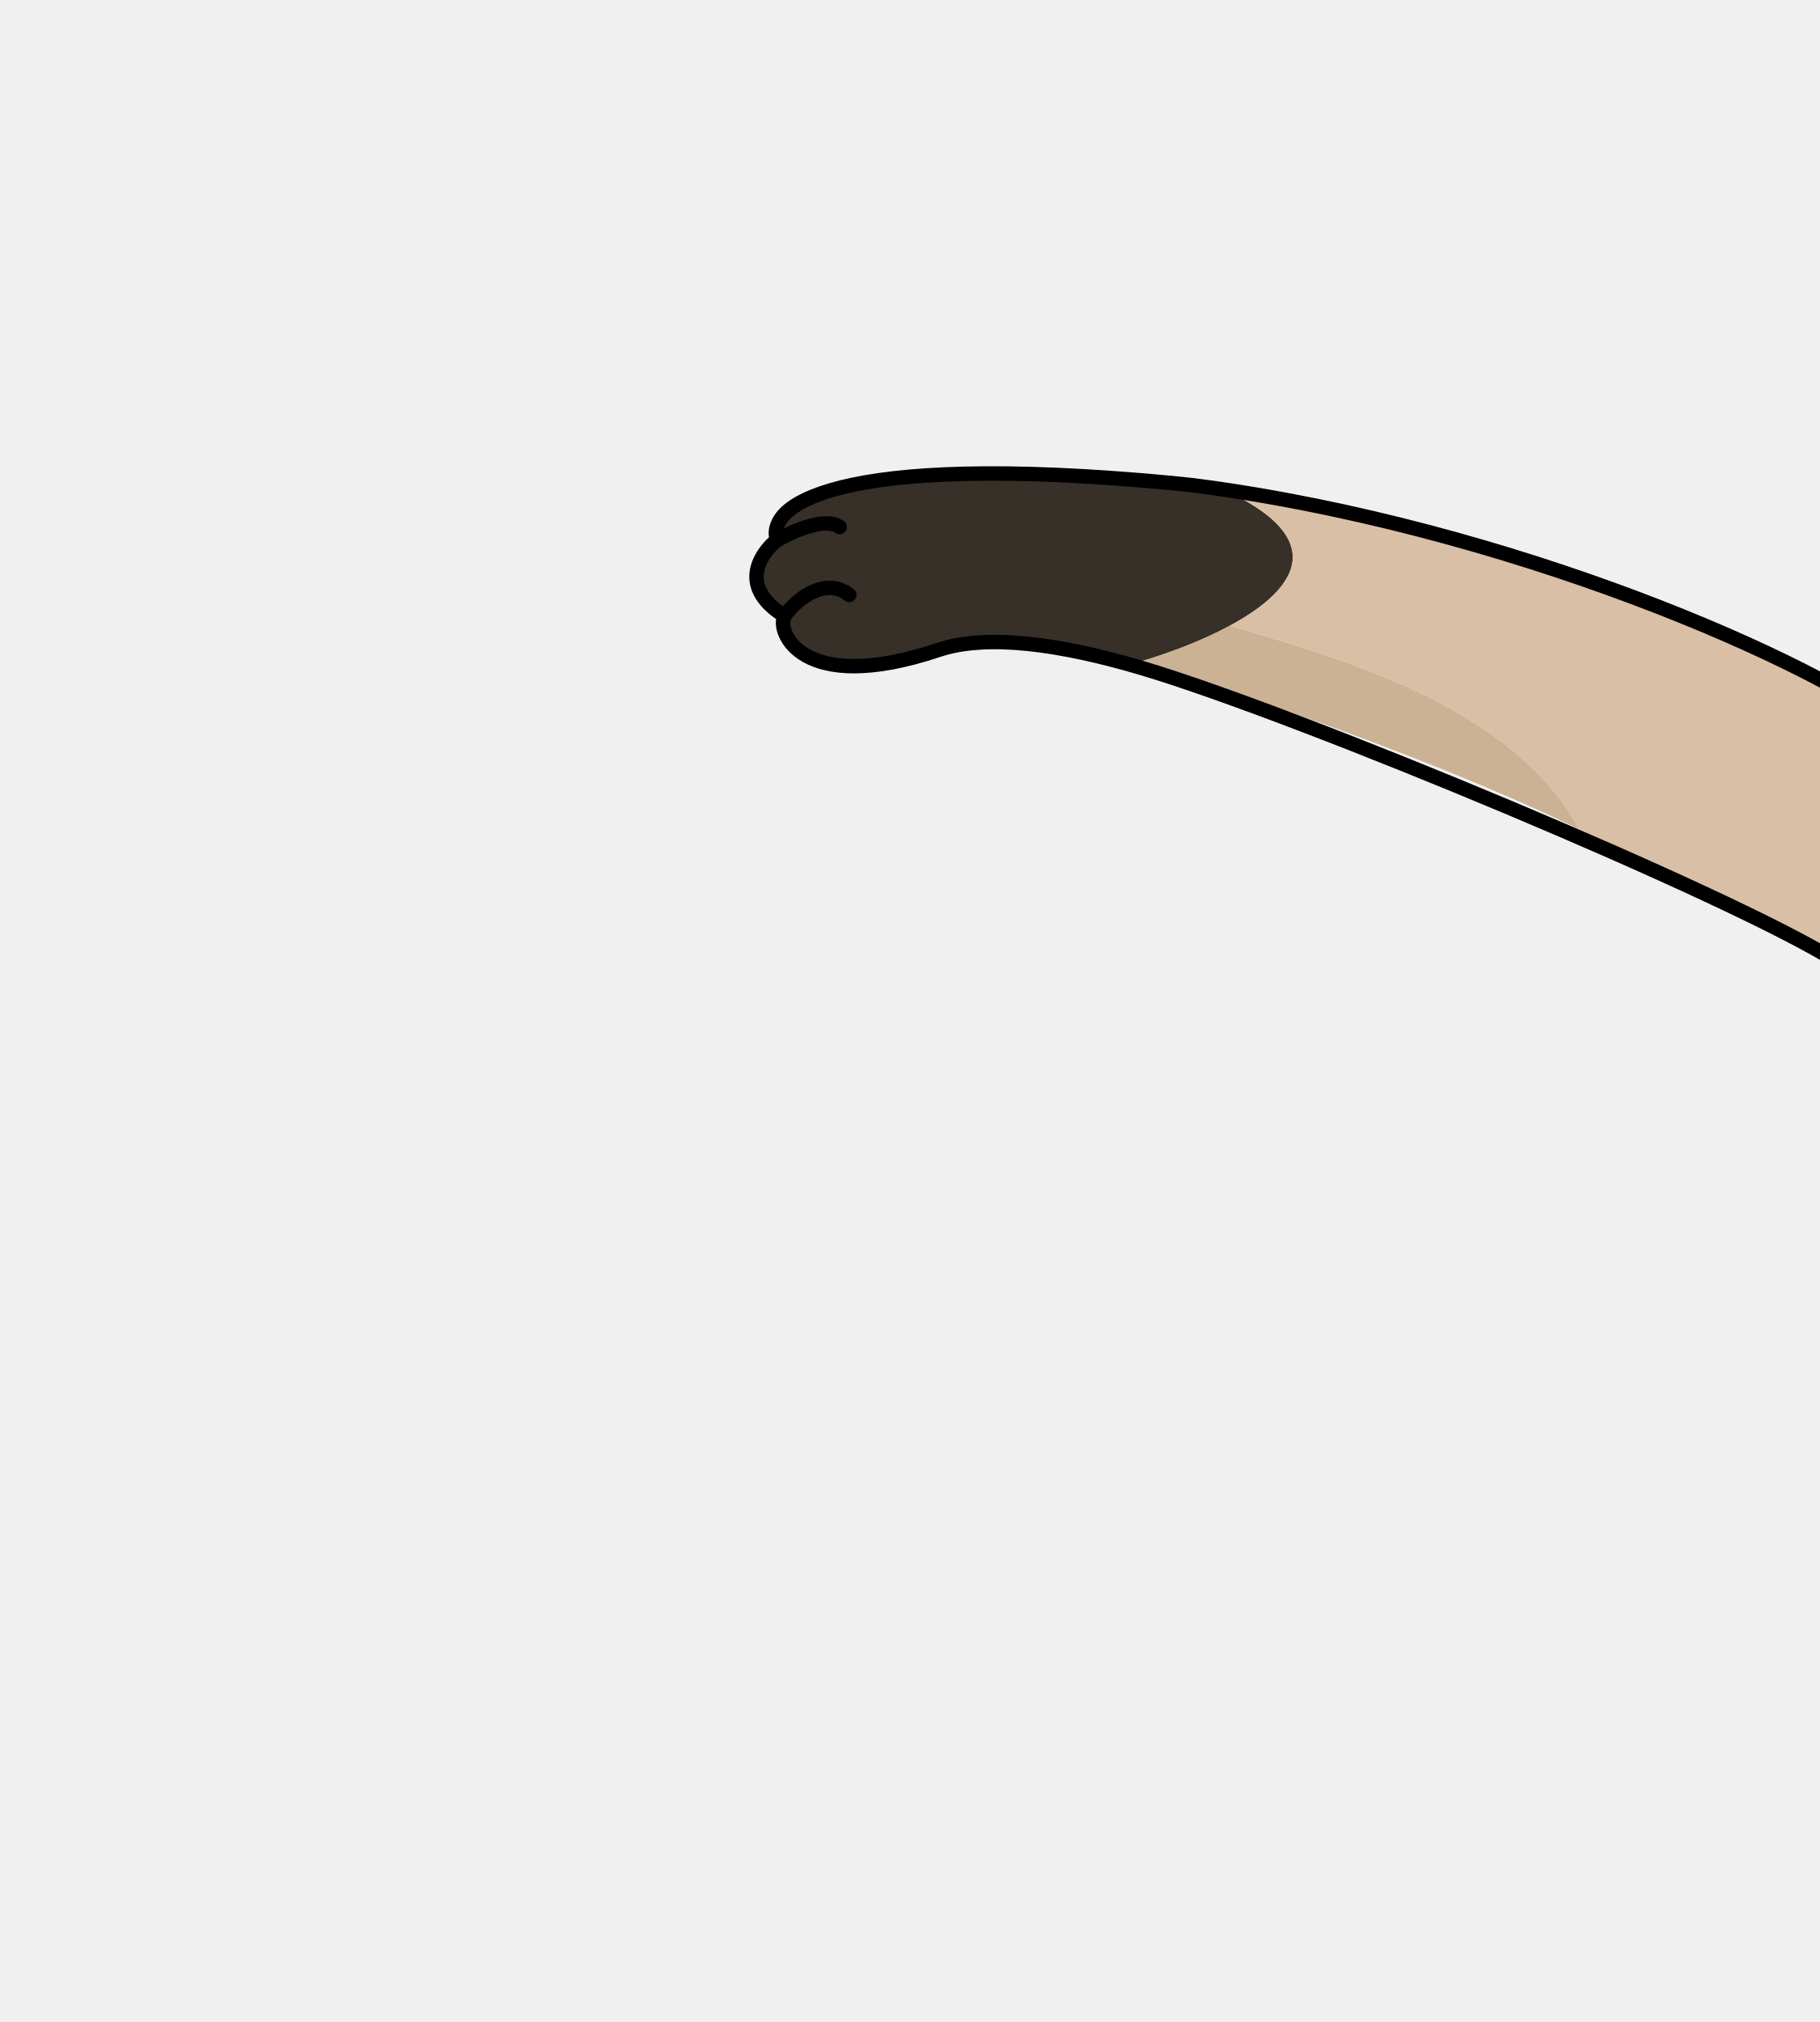
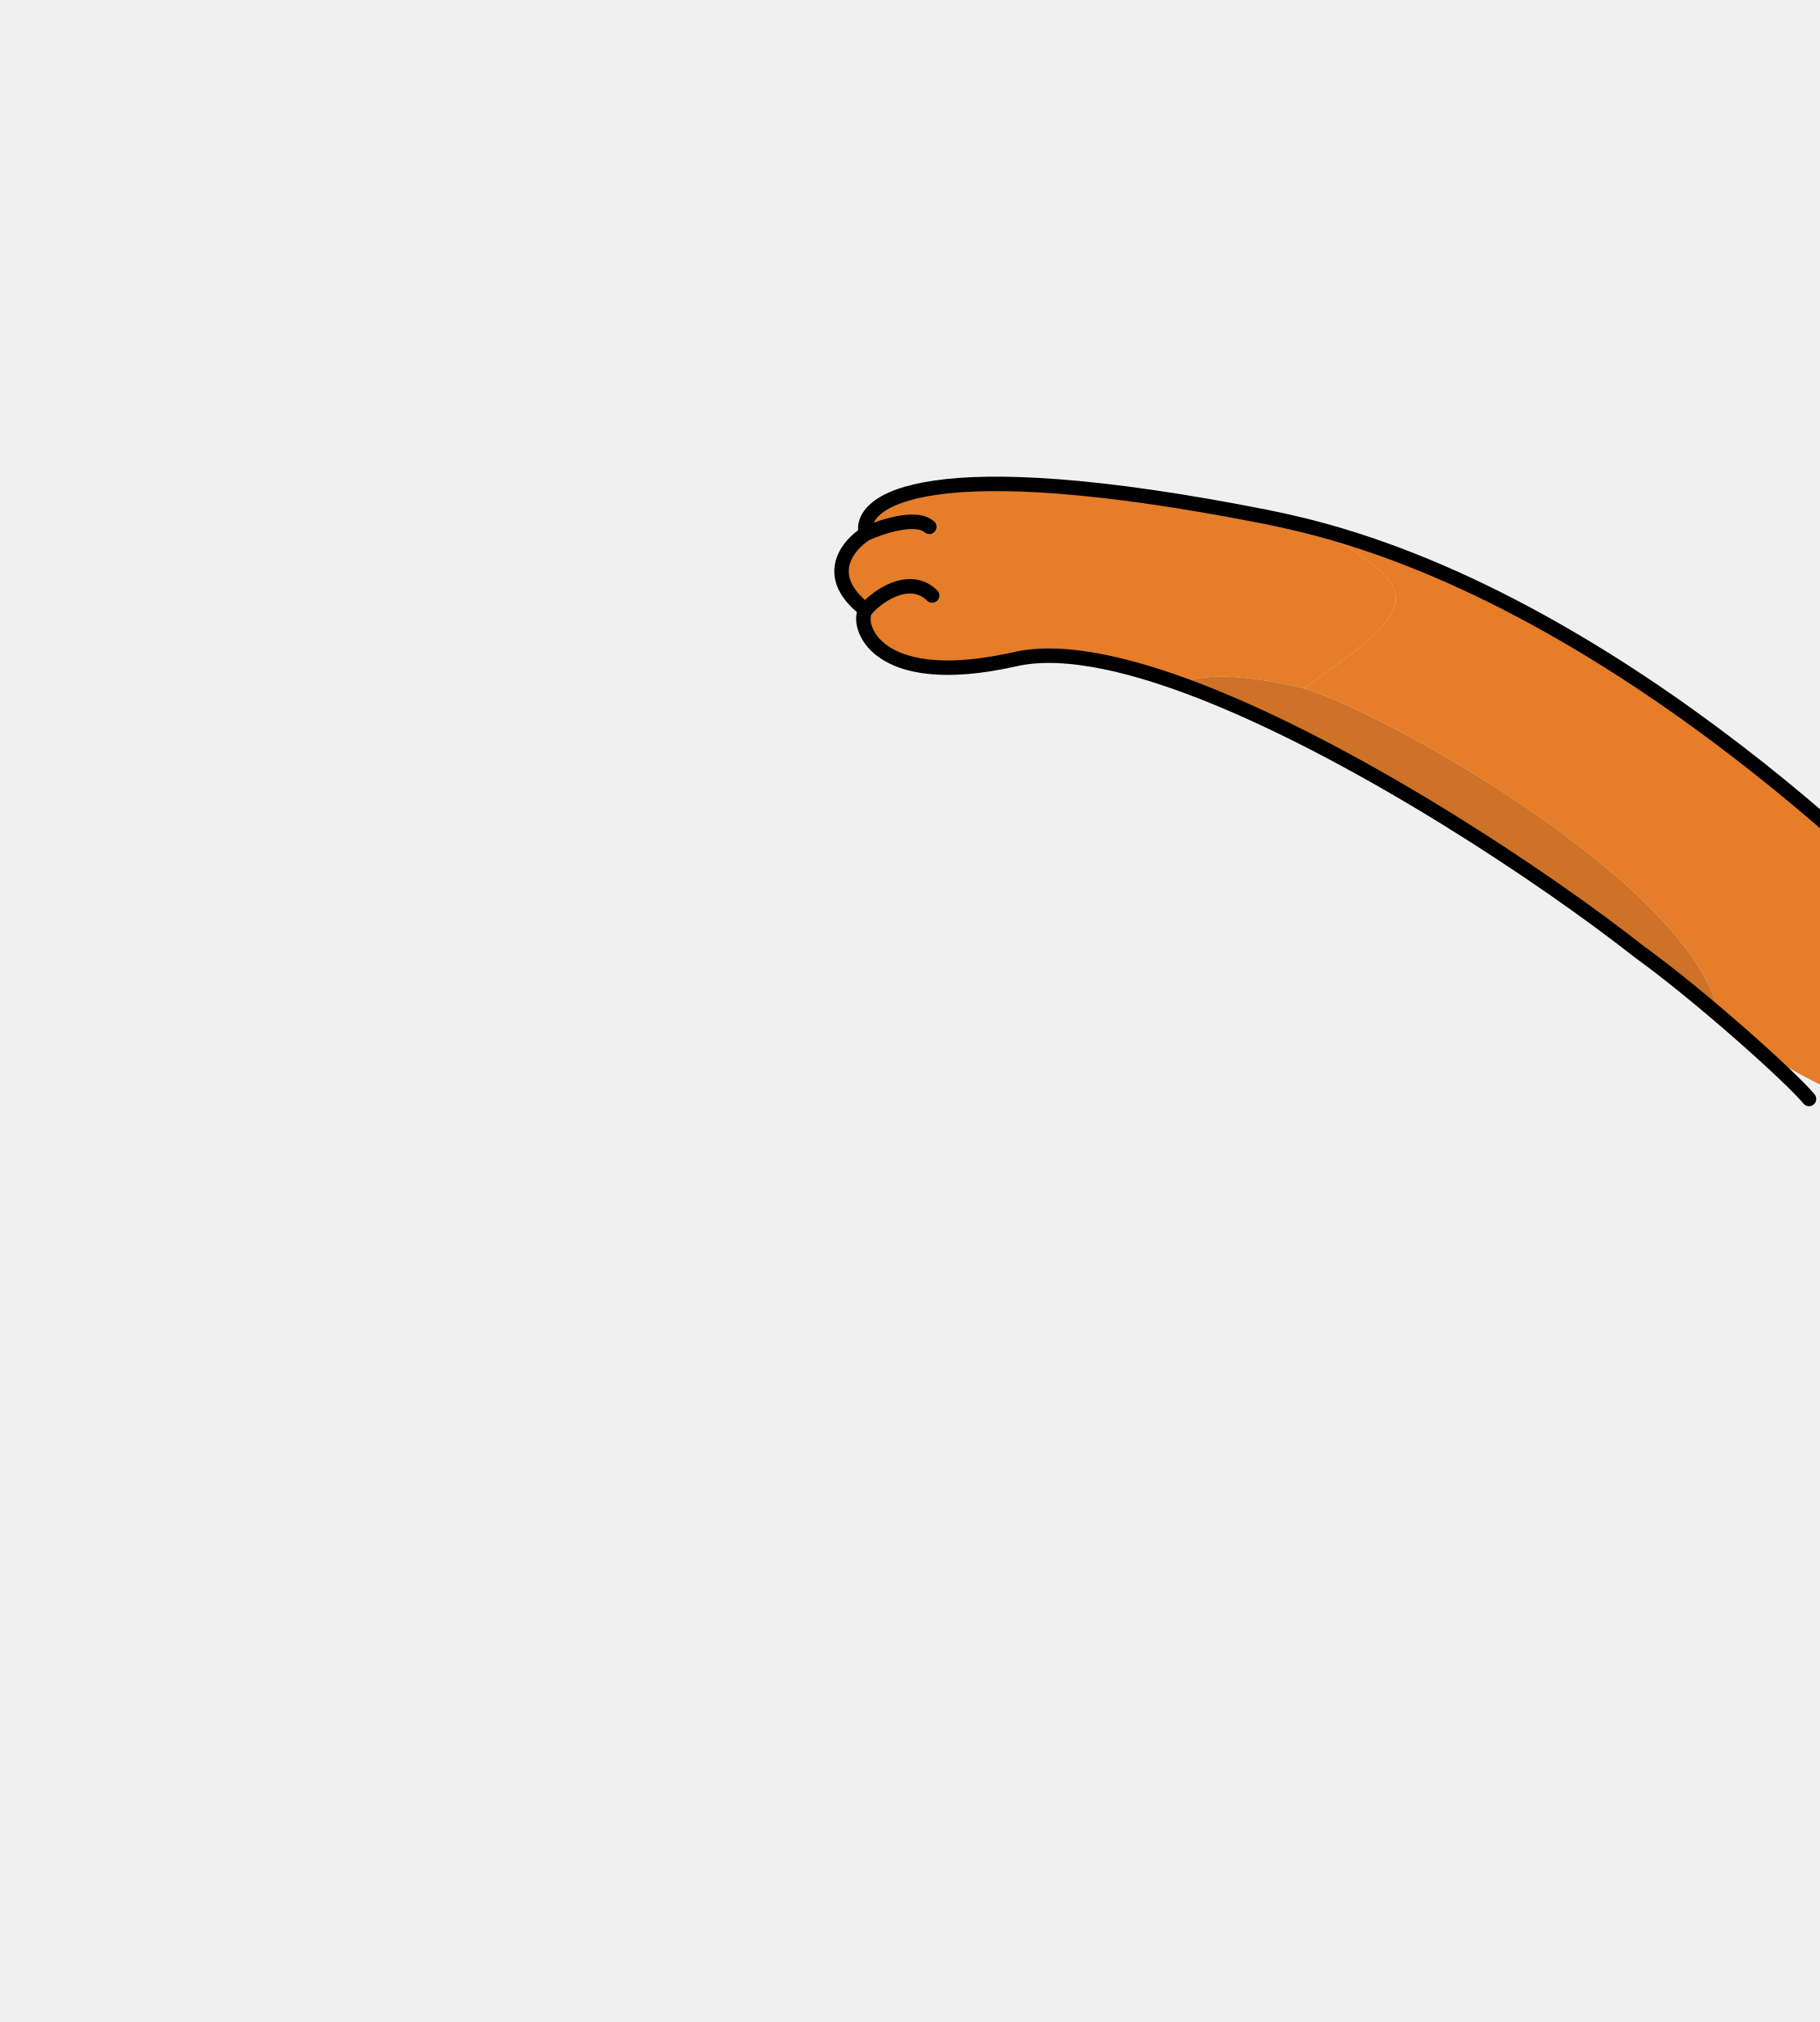
- <svg xmlns="http://www.w3.org/2000/svg" width="315" height="350" viewBox="0 0 315 350" fill="none">
-   <g clip-path="url(#clip0_1480_8879)">
-     <path d="M133.644 92.547C131.705 86.923 142.664 77.073 202.013 82.664C204.31 82.88 206.592 83.15 208.857 83.471C231.271 92.618 224.751 101.871 212.89 108.291C207.885 111 201.93 113.204 196.796 114.683C182.646 110.482 169.958 108.741 161.562 111.549C137.531 119.586 133.448 108.056 134.957 105.683C126.783 100.618 130.732 94.83 133.644 92.547Z" fill="#373029" />
-     <path d="M196.796 114.683C201.93 113.204 207.885 111 212.89 108.291C230.204 113.532 261.375 121.574 273.375 143.574C253.875 134.074 223.767 122.691 196.796 114.683Z" fill="#CBB294" />
-     <path d="M208.857 83.471C265.145 91.437 337.758 124.675 337.875 134.074C355.211 167.574 320.538 170.818 303.875 158.074C301.933 156.057 279.719 147.597 273.375 143.574C261.375 121.574 230.204 113.532 212.89 108.291C224.751 101.871 231.271 92.618 208.857 83.471Z" fill="#D8BFA5" />
-     <path d="M129.754 98.854C129.363 101.658 130.598 104.582 134.324 107.162C134.286 107.418 134.273 107.679 134.28 107.935C134.299 108.634 134.468 109.401 134.795 110.173C135.454 111.727 136.768 113.346 138.914 114.562C143.199 116.991 150.647 117.757 162.807 113.69C166.769 112.365 171.842 112.086 177.744 112.686C183.627 113.285 190.251 114.748 197.274 116.833C197.279 116.834 197.283 116.836 197.287 116.837C210.702 120.82 236.235 130.657 260.699 140.942C285.189 151.239 308.433 161.912 317.33 167.554C317.913 167.924 318.686 167.751 319.056 167.168C319.425 166.585 319.253 165.813 318.67 165.443C309.562 159.667 286.113 148.915 261.669 138.638C237.216 128.357 211.591 118.48 198.027 114.449C198.018 114.446 198.009 114.443 198 114.44C190.879 112.326 184.089 110.819 177.996 110.199C171.918 109.58 166.448 109.836 162.014 111.318C150.144 115.288 143.535 114.308 140.147 112.388C138.457 111.43 137.531 110.222 137.098 109.198C136.879 108.681 136.789 108.221 136.779 107.867C136.775 107.691 136.79 107.553 136.812 107.453C136.823 107.405 136.834 107.369 136.844 107.344C136.853 107.321 136.859 107.31 136.86 107.309C137.505 106.294 139.053 104.673 140.901 103.732C142.71 102.811 144.559 102.641 146.214 103.963C146.753 104.394 147.54 104.307 147.971 103.768C148.402 103.228 148.314 102.442 147.775 102.011C145.078 99.856 142.086 100.324 139.767 101.505C138.017 102.395 136.509 103.746 135.511 104.94C132.545 102.809 132.011 100.775 132.23 99.2C132.492 97.318 133.889 95.585 135.201 94.536C136.439 93.82 138.397 92.873 140.311 92.314C141.288 92.028 142.203 91.859 142.975 91.85C143.759 91.841 144.271 91.997 144.58 92.225C145.135 92.635 145.918 92.519 146.328 91.964C146.738 91.409 146.621 90.625 146.066 90.215C145.15 89.538 144.019 89.337 142.947 89.35C141.864 89.362 140.709 89.593 139.609 89.915C138.227 90.318 136.849 90.89 135.68 91.457C135.86 90.918 136.23 90.327 136.88 89.698C138.334 88.291 141.132 86.778 145.995 85.568C155.704 83.153 173.112 82.072 202.744 84.864C205.021 85.078 207.284 85.346 209.531 85.664C209.535 85.665 209.54 85.664 209.545 85.665C237.57 89.632 264.835 97.732 286.492 106.166C297.32 110.383 306.733 114.678 314.125 118.573C321.549 122.485 326.845 125.948 329.516 128.481C330.017 128.956 330.808 128.935 331.283 128.434C331.757 127.933 331.736 127.142 331.235 126.667C328.302 123.885 322.748 120.291 315.291 116.362C307.802 112.415 298.301 108.082 287.399 103.836C266.28 95.612 239.849 87.698 212.528 83.575L209.881 83.188C207.597 82.865 205.295 82.592 202.979 82.374C173.263 79.575 155.516 80.623 145.393 83.142C140.341 84.398 137.053 86.053 135.143 87.9C133.466 89.523 132.83 91.336 133.098 93.045C131.656 94.351 130.096 96.397 129.754 98.854Z" fill="black" />
+ <svg xmlns="http://www.w3.org/2000/svg" width="315" height="350" fill="none">
+   <g clip-path="url(#a)">
+     <path fill="#E57D29" d="M150.8 92.421c-1.364-5.79 10.529-14.49 69.016-2.963q3.395.67 6.728 1.49c21.382 11.353 18.942 14.348-.915 28.195-5.337-1.33-15.773-3.235-20.775-.948-13.656-5.602-19.551-6.013-28.187-4.063-24.717 5.582-27.621-6.3-25.881-8.509-7.624-5.861-3.113-11.223.014-13.202" />
+     <path fill="#CE7227" d="M204.854 118.195c5.002-2.287 15.438-.382 20.775.948 13.954 4.067 66.533 33.562 71.703 55.828-16.767-13.169-66.448-46.098-92.478-56.776" />
+     <path fill="#E57D29" d="M226.544 90.949c55.203 13.582 113.494 72.462 112.666 81.826 13.883 35.072-27.44 16.942-42.737 2.589-1.73-2.202 6.767 4.247.859-.393-5.17-22.266-57.749-51.761-71.703-55.828 19.857-13.847 22.297-16.842.915-28.194" />
+     <path fill="#000" d="M144.6 97.235c-.671 2.75.264 5.784 3.712 8.725a4.4 4.4 0 0 0-.122.764c-.051.698.041 1.478.288 2.279.499 1.612 1.644 3.355 3.657 4.781 4.019 2.847 11.353 4.357 23.86 1.533 4.075-.921 9.151-.688 14.962.502 5.793 1.187 12.236 3.308 19.014 6.088l.013.006c25.887 10.619 56.205 30.651 72.919 43.778l.003.002q.017.015.036.029c5.287 3.82 11.845 9.24 17.471 14.179 5.656 4.964 10.267 9.351 11.725 11.123.438.533 1.227.61 1.76.172a1.25 1.25 0 0 0 .171-1.76c-1.609-1.956-6.381-6.477-12.006-11.415-5.639-4.949-12.241-10.408-17.611-14.291l-.005-.005c-16.814-13.206-47.32-33.374-73.487-44.114q-.013-.005-.025-.012c-6.873-2.819-13.477-5.001-19.477-6.23-5.799-1.187-11.112-1.503-15.584-.585l-1.558.338c-11.482 2.409-17.657.802-20.735-1.378-1.585-1.123-2.385-2.417-2.714-3.48-.166-.536-.209-1.003-.183-1.356.013-.176.042-.312.074-.409a1 1 0 0 1 .062-.139c.745-.945 2.447-2.402 4.38-3.152 1.893-.734 3.749-.718 5.263.764a1.25 1.25 0 0 0 1.75-1.786c-2.467-2.415-5.491-2.25-7.917-1.308-1.831.71-3.467 1.903-4.58 2.99-2.737-2.418-3.064-4.496-2.687-6.04.45-1.847 2.013-3.43 3.425-4.342 1.303-.588 3.346-1.334 5.306-1.698 1.001-.186 1.928-.263 2.698-.194.781.07 1.275.277 1.559.535a1.25 1.25 0 0 0 1.681-1.85c-.844-.766-1.95-1.08-3.017-1.175-1.078-.097-2.251.017-3.377.227-1.416.263-2.844.693-4.065 1.14.234-.519.661-1.07 1.371-1.63 1.588-1.253 4.523-2.478 9.484-3.194 9.902-1.427 27.331-.753 56.533 5.002q3.365.664 6.671 1.478l.013.003c27.355 6.734 53.653 22.828 74.412 38.758 20.753 15.925 35.874 31.61 40.862 37.399a1.25 1.25 0 0 0 1.893-1.632c-5.096-5.914-20.34-21.718-41.233-37.75-20.557-15.775-46.676-31.846-74.045-38.878l-1.304-.328a149 149 0 0 0-6.786-1.503c-29.284-5.771-47.046-6.511-57.372-5.023-5.152.743-8.59 2.059-10.676 3.705-1.832 1.445-2.647 3.186-2.552 4.913-1.566 1.154-3.323 3.033-3.91 5.444" />
  </g>
  <defs>
-     <clipPath id="clip0_1480_8879">
-       <rect width="315" height="350" fill="white" />
+     <clipPath id="a">
+       <path fill="#fff" d="M0 0h315v350H0z" />
    </clipPath>
  </defs>
</svg>
